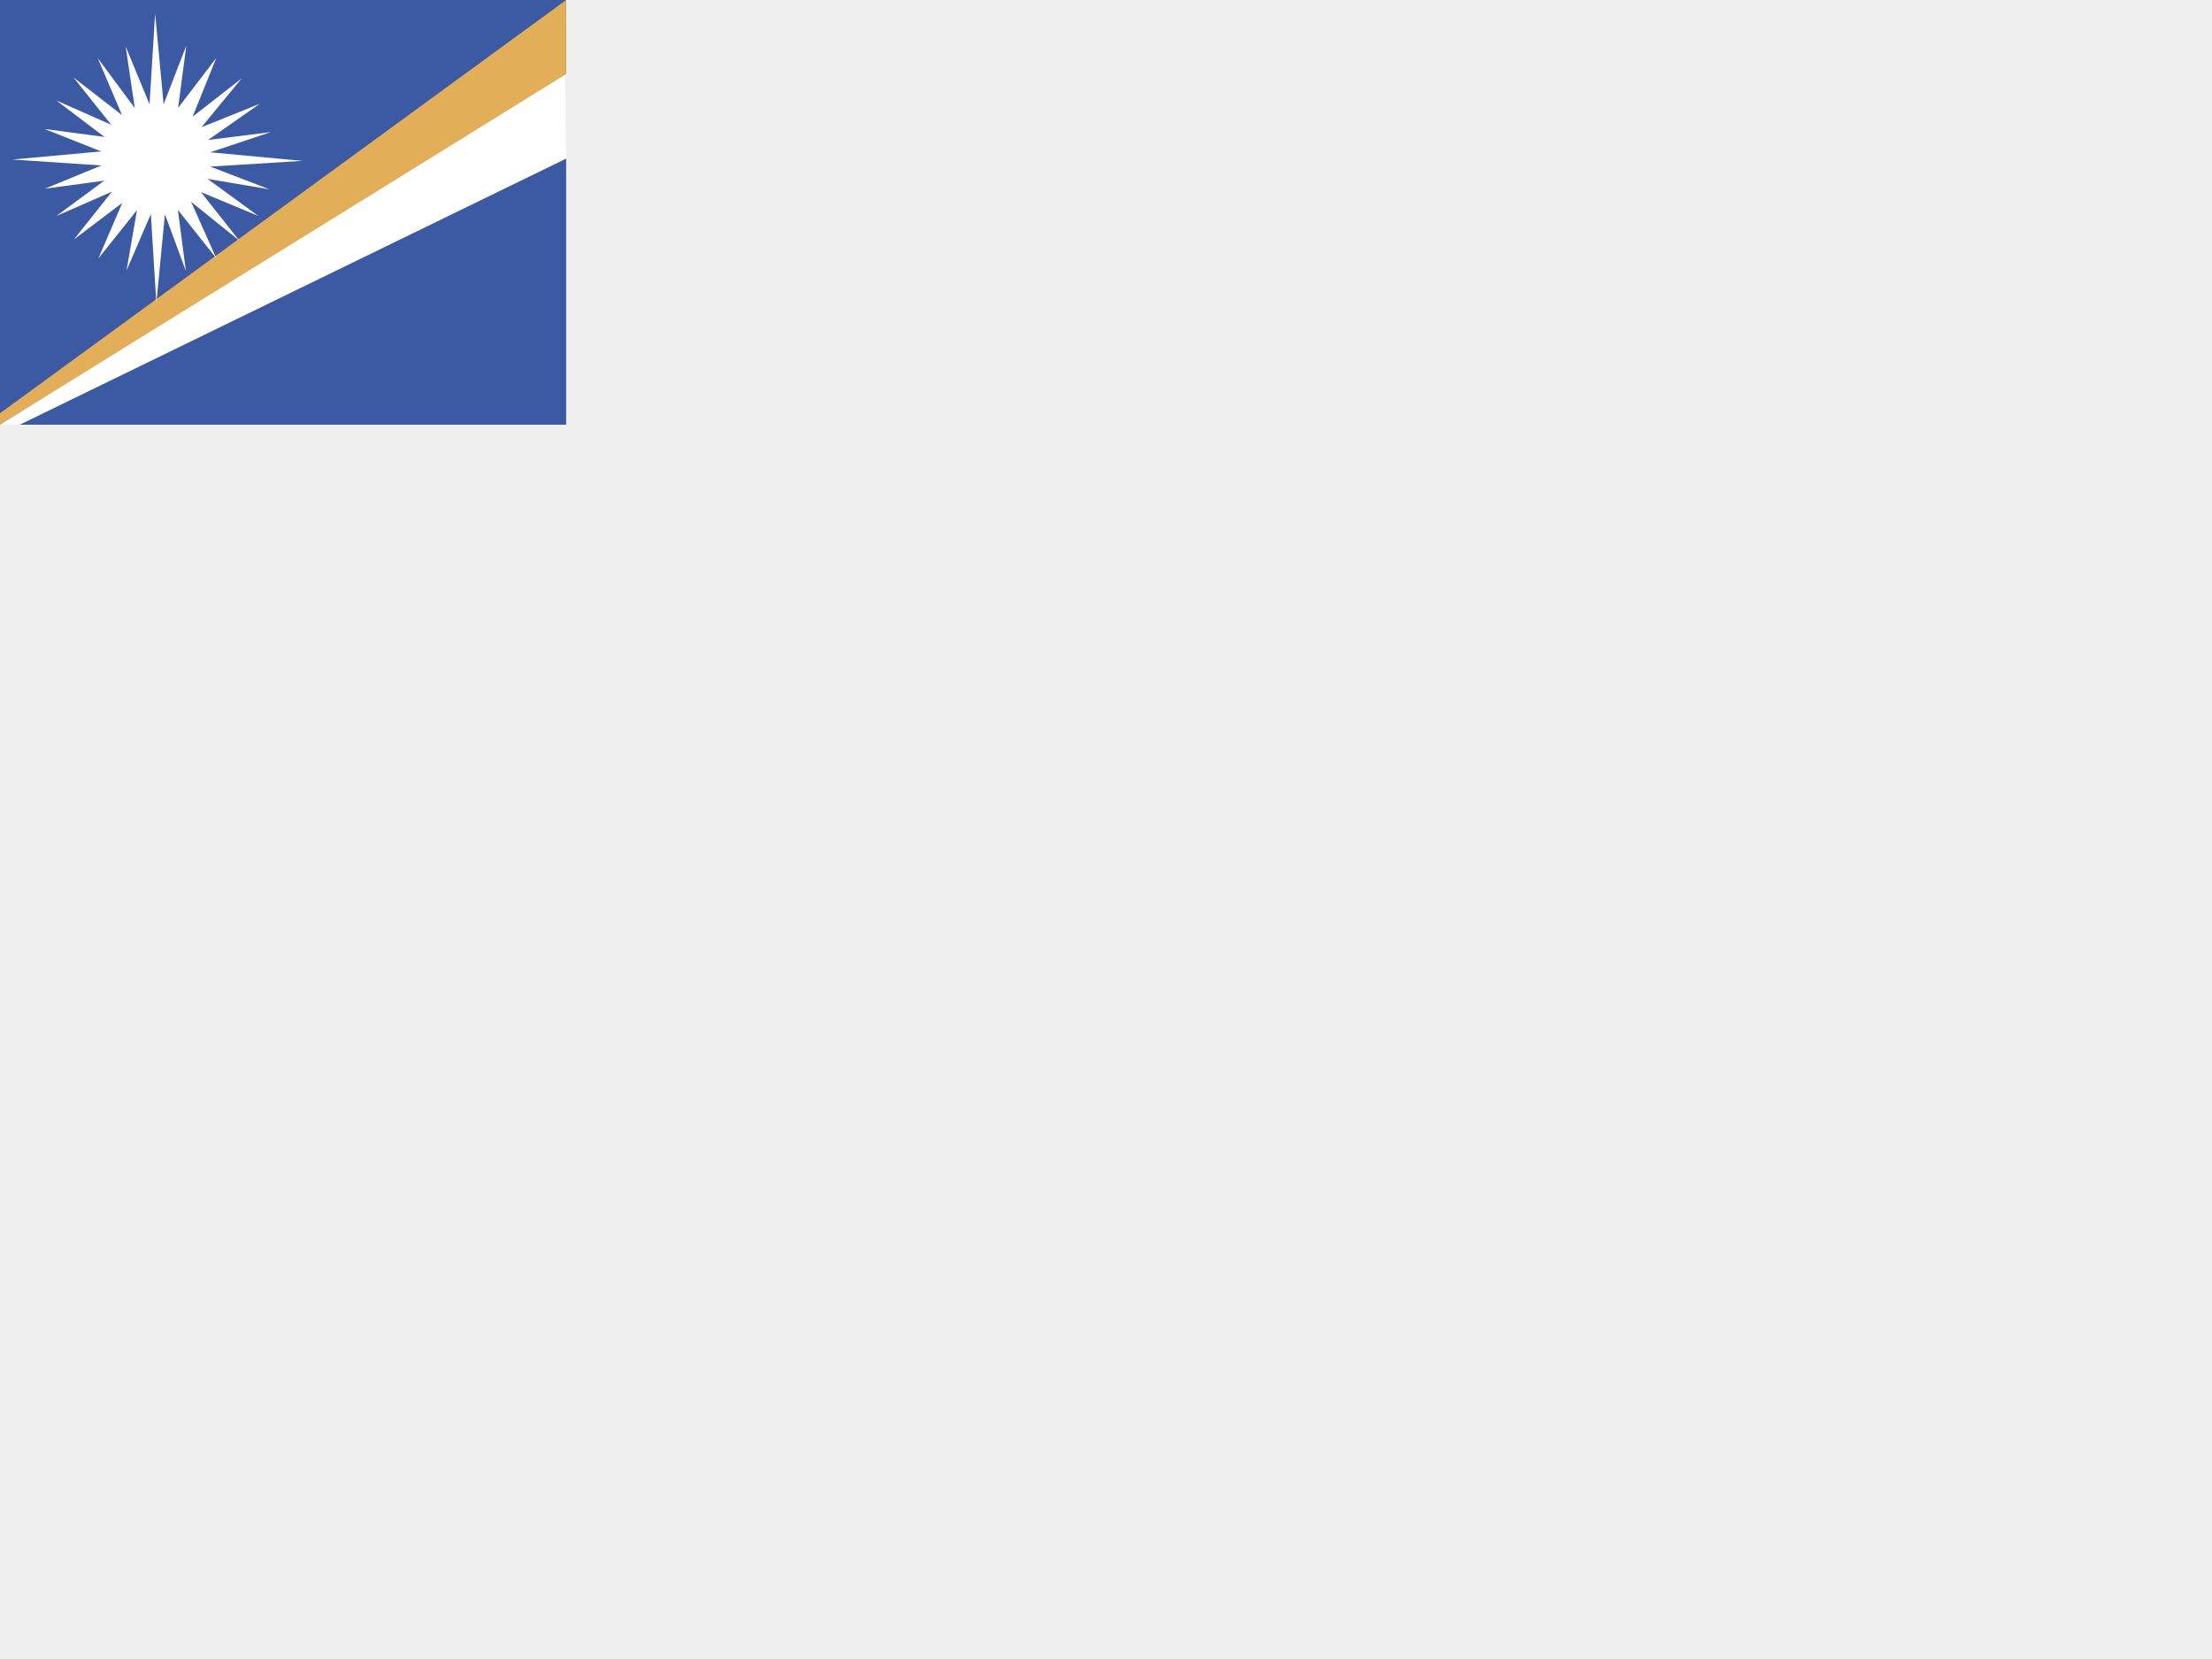
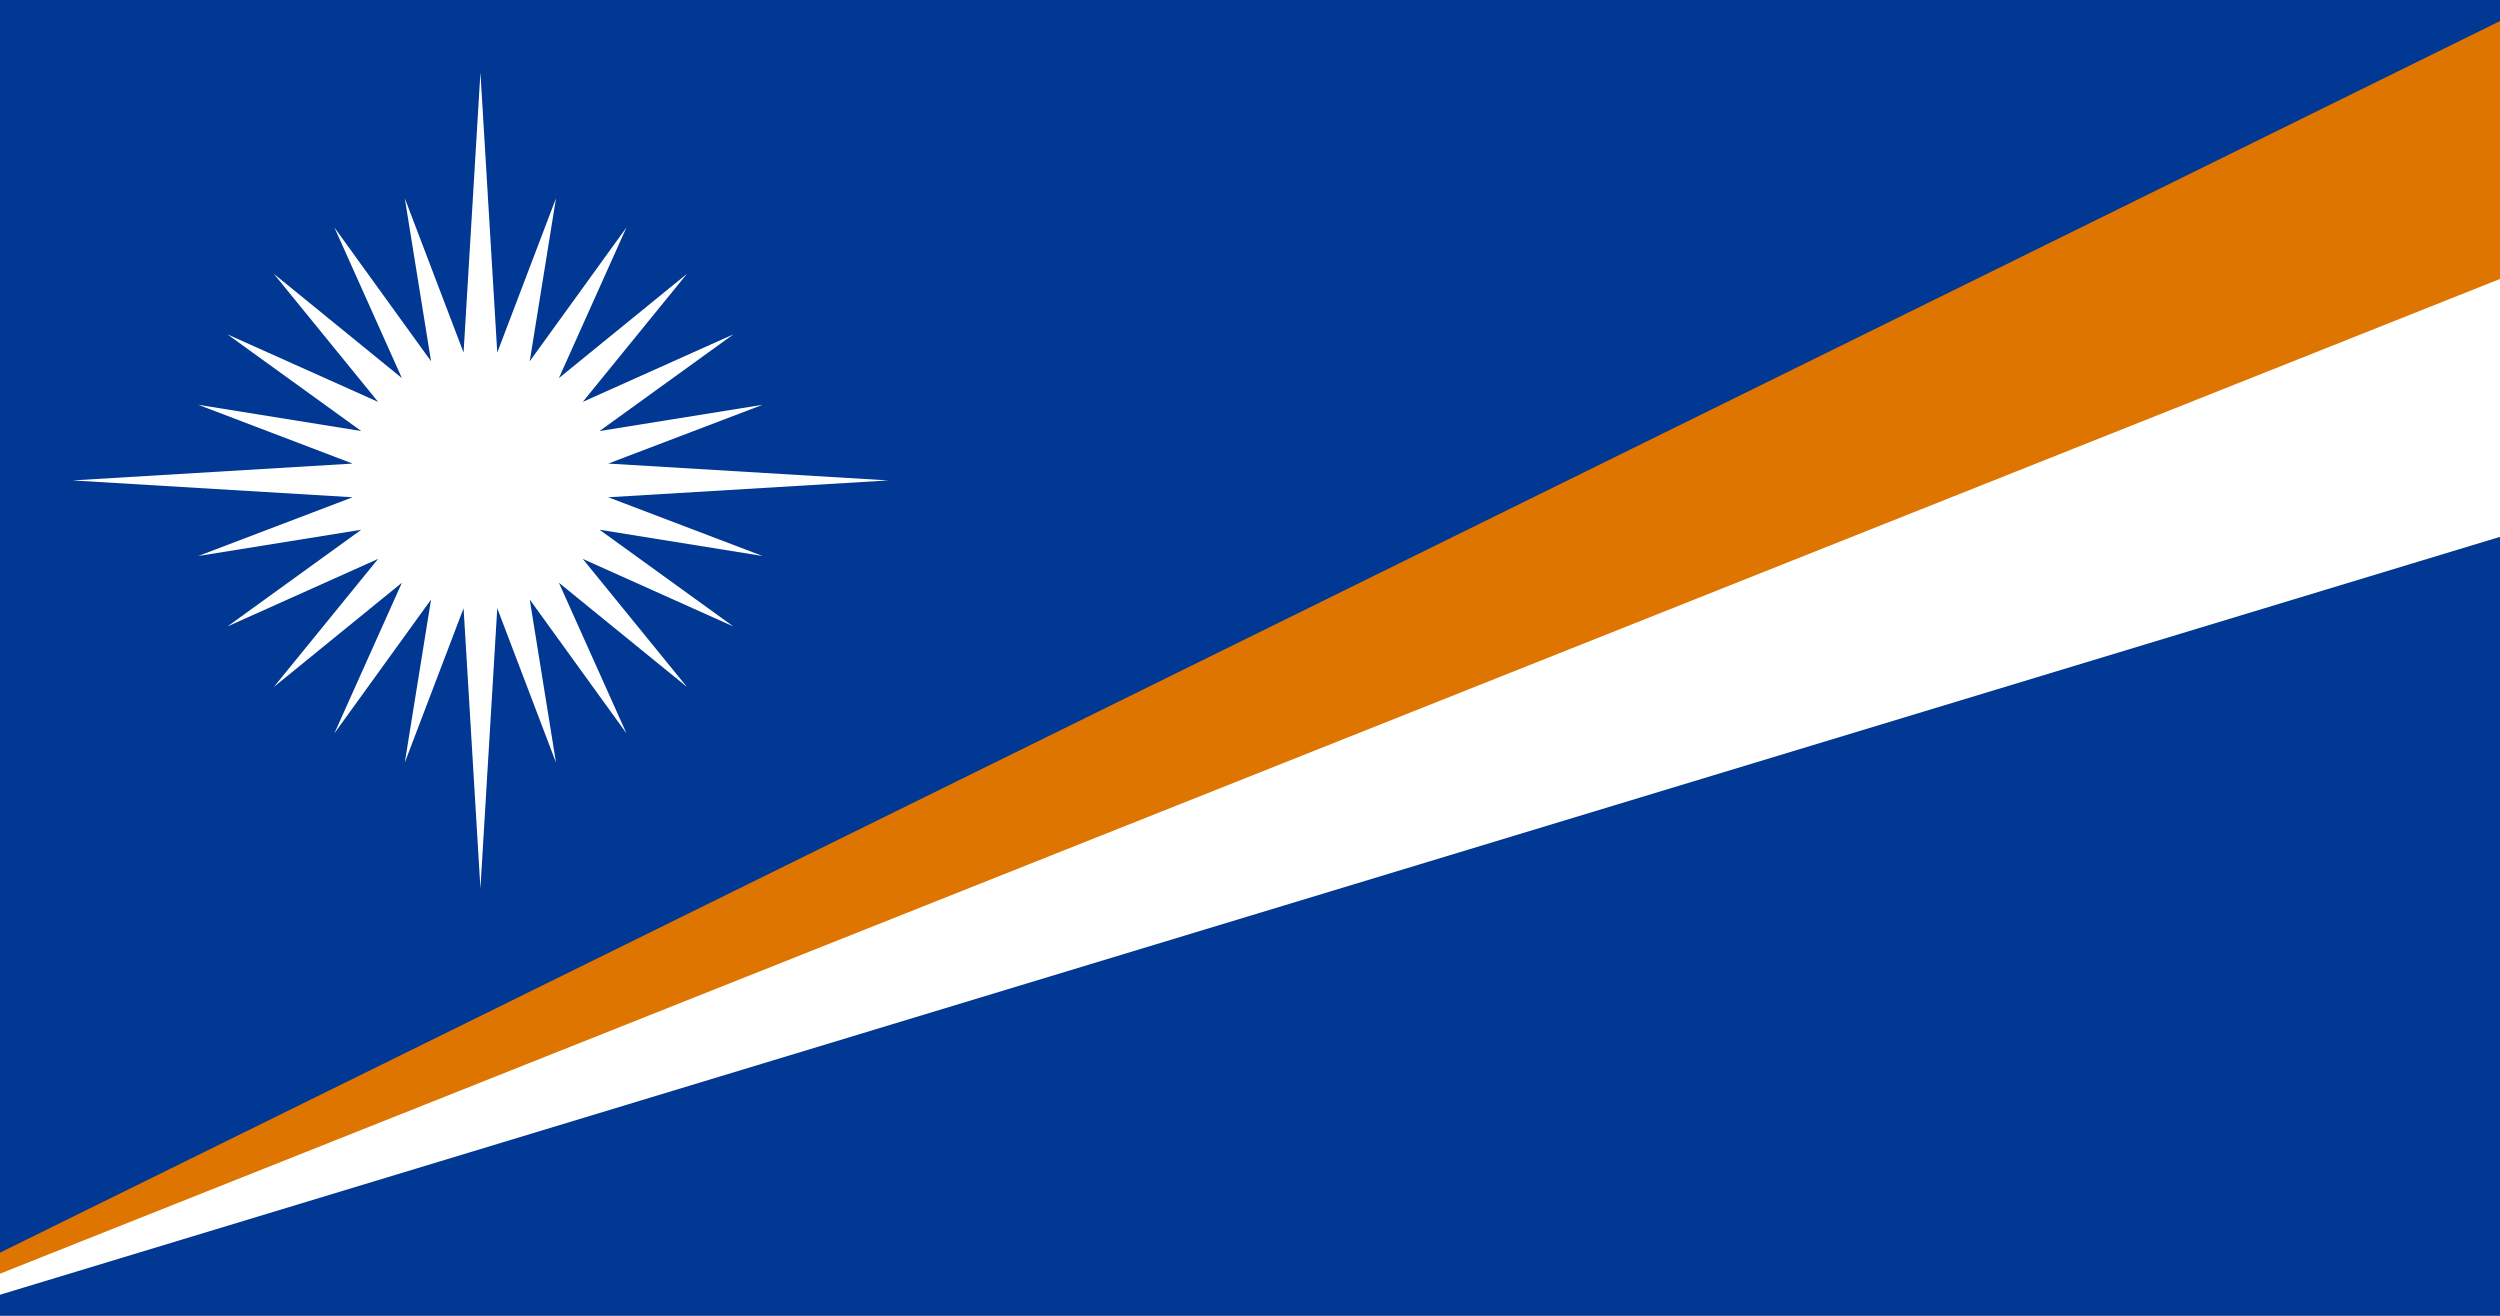
- <svg xmlns="http://www.w3.org/2000/svg" height="1875" width="2500">
-   <g fill-rule="evenodd">
-     <path stroke-width="1pt" fill="#3b5aa3" d="M0 0h639.864v480H0z" />
-     <path d="M0 467.08L639.904 0l-.027 86.915L0 479.995v-12.92z" fill="#e2ae57" />
-     <path d="M22.397 479.98L639.98 179.22l-.133-95.479-639.85 396.26 22.396-.02zM175.32 15.163l-6.314 102.79-27.01-65.552 10.361 69.775-41.83-56.378 27.42 64.338L83.012 87.52l42.765 53.546-62.102-27.52 54.392 41.19-67.65-8.95 63.93 25.34-100.35 9.18 100.59 6.723-63.742 26.207 66.972-9.062-54.195 40.018 62.891-27.595-42.896 53.99 54.573-41.318-27.036 62.889 43.684-54.69-11.824 68.173 27.478-63.7 6.212 100.63 9.69-100.38 23.692 64.088-9.032-69.057 43.468 54.738-28.561-63.93 54.55 43.996-43.37-54.93 64.834 26.995-57.38-41.902 69.879 11.78-66.896-25.694 104.05-6.46-104.05-9.691 68.486-22.828-70.972 8.914 58.638-40.996-66.091 26.586 45.644-55.334-55.582 43.408 26.746-66.412-43.146 56.474 9.267-70.43-25.665 66.455-9.587-102.79z" fill="#fff" />
-   </g>
+ <svg xmlns="http://www.w3.org/2000/svg" width="1140" height="600" viewBox="0 0 475 250" fill="#fff">
+   <path d="M0 0h475v250H0z" />
+   <path fill="#dd7500" d="M0 242V0h475v53z" />
+   <path fill="#003893" d="M0 238V0h475v4zm0 8v4h475V102z" />
+   <path d="m91.28 13.78 3.2 53.21 11.16-29.32-4.99 30.97 18.38-25.43-12.84 28.63 24.33-19.81-19.8 24.33 28.62-12.83-25.43 18.37 30.98-4.99-29.32 11.17 53.21 3.2-53.21 3.2 29.32 11.16-30.98-4.99 25.43 18.38-28.62-12.84 19.8 24.33-24.33-19.8 12.84 28.62-18.38-25.43 4.99 30.98-11.16-29.32-3.2 53.21-3.2-53.21-11.17 29.32 4.99-30.98-18.37 25.43 12.83-28.62-24.33 19.8 19.81-24.33-28.63 12.84 25.43-18.38-30.97 4.99 29.32-11.16-53.21-3.2 53.21-3.2-29.32-11.17 30.97 4.99-25.43-18.37 28.63 12.83-19.81-24.33 24.33 19.81-12.83-28.63L81.9 68.64l-4.99-30.97 11.17 29.32z" />
</svg>
